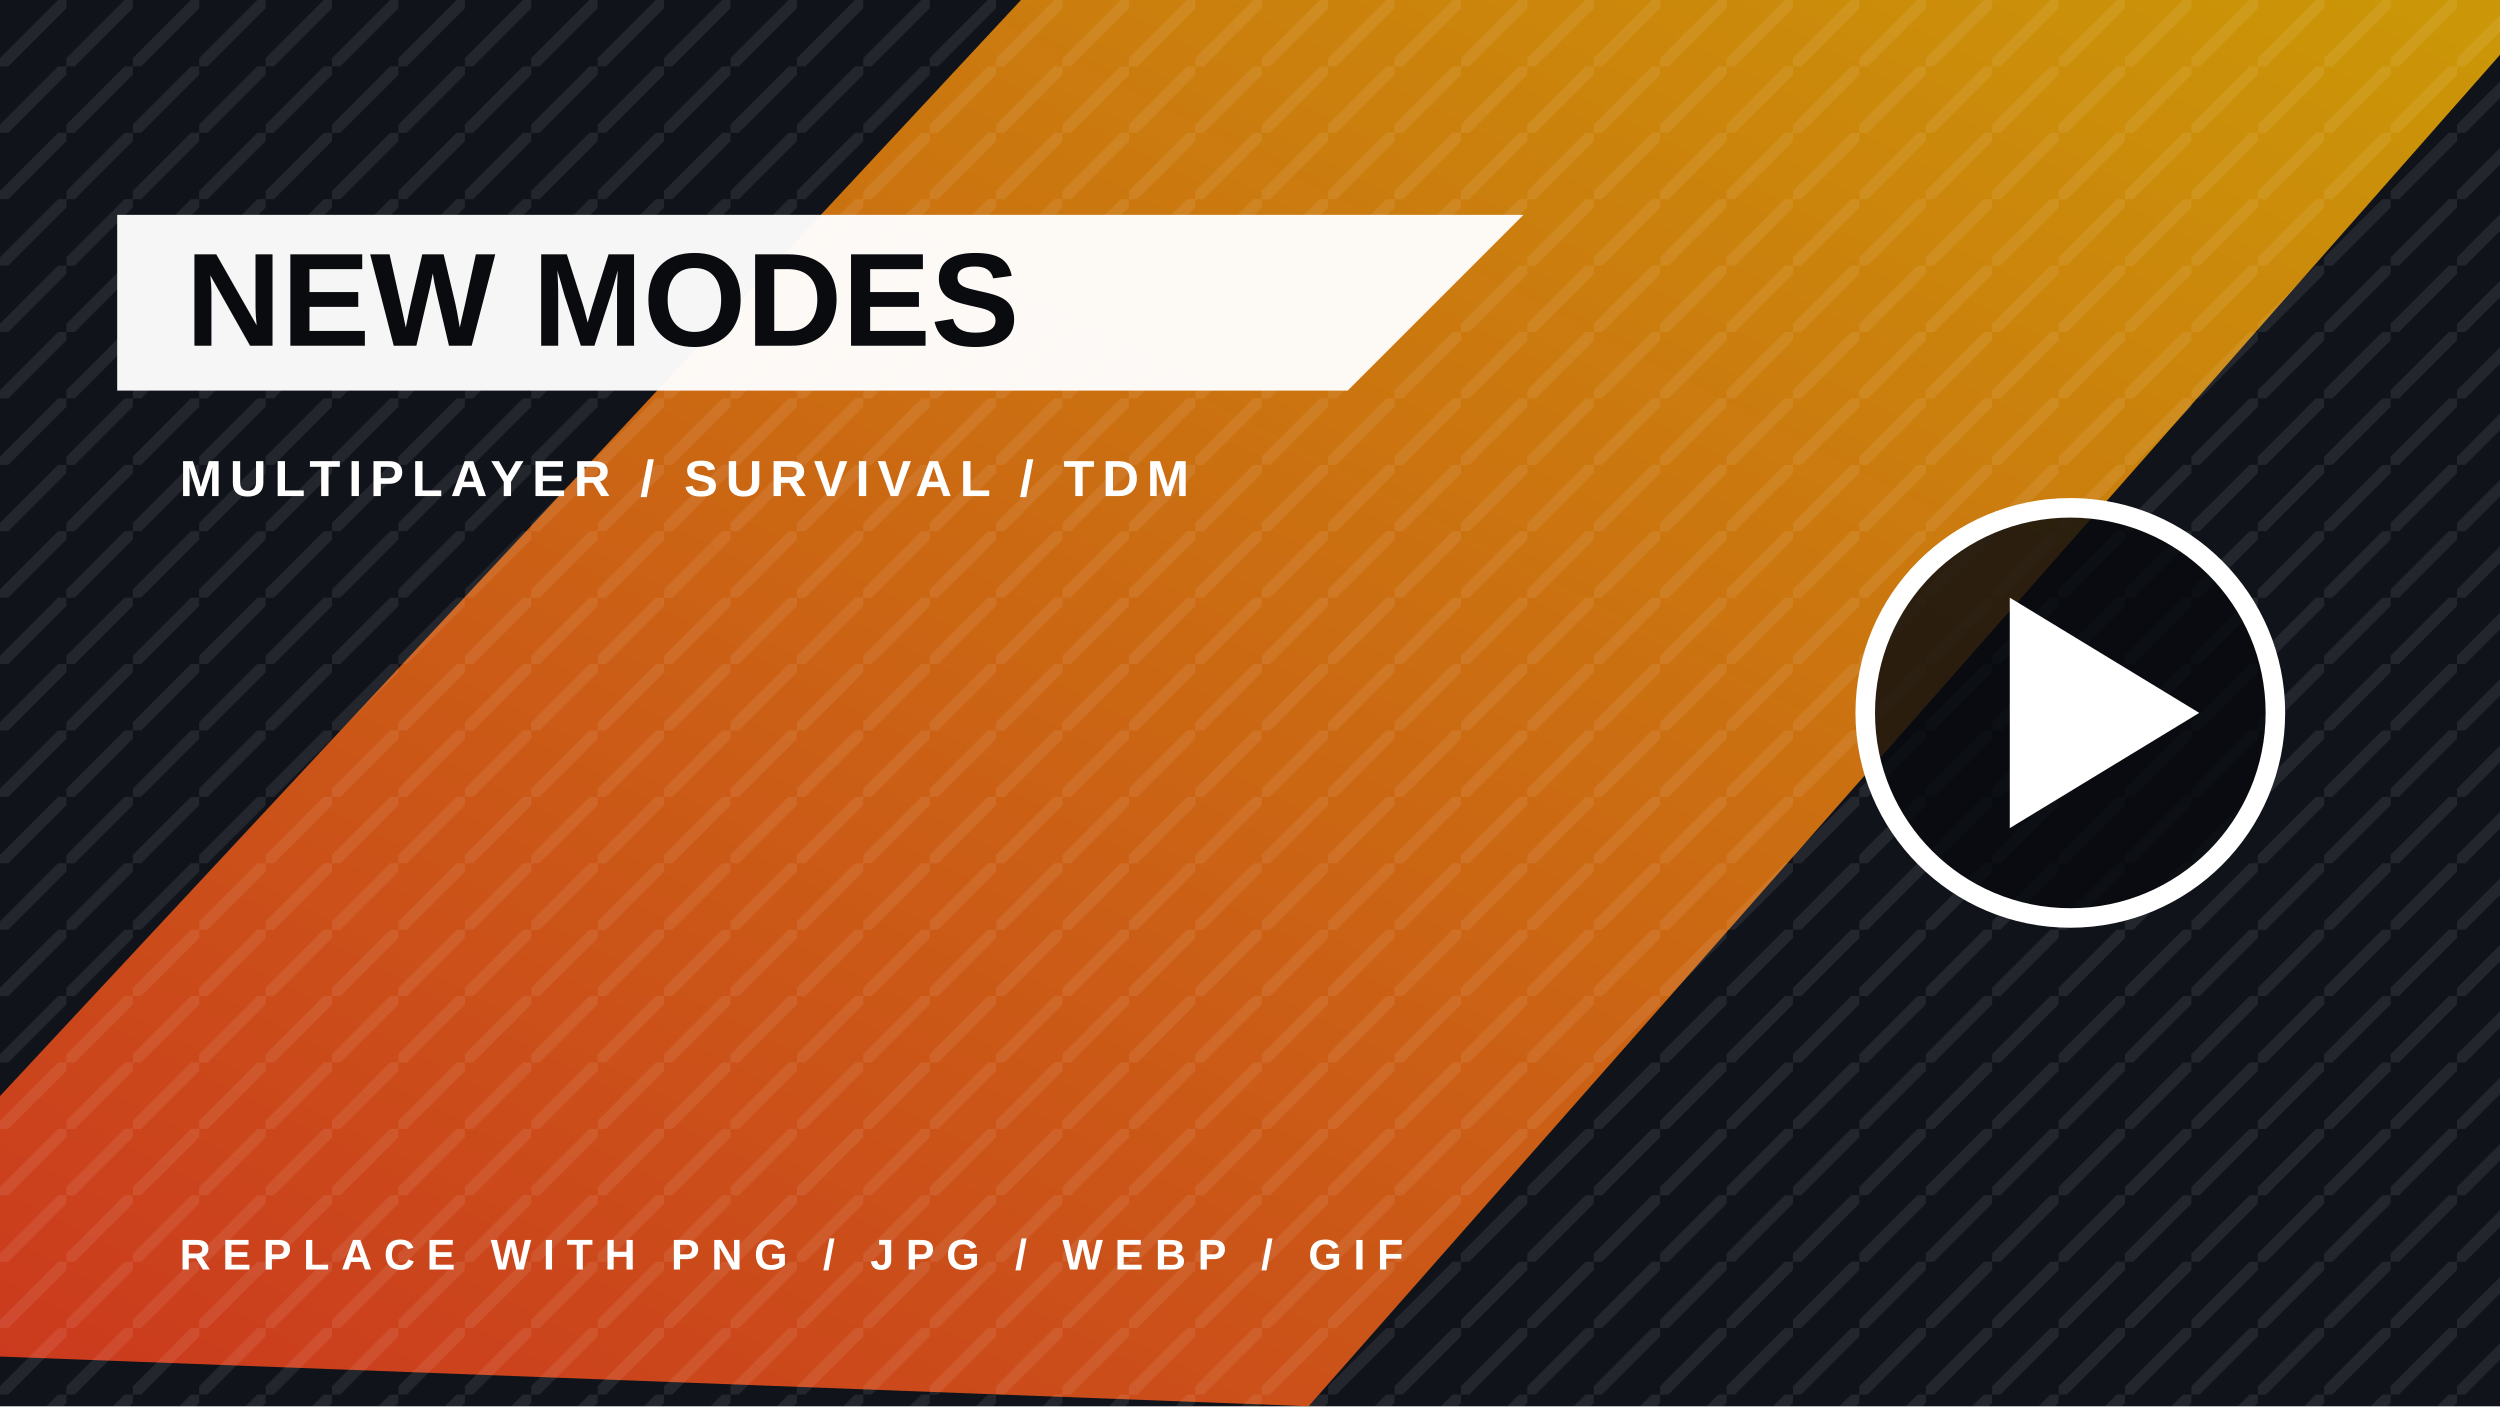
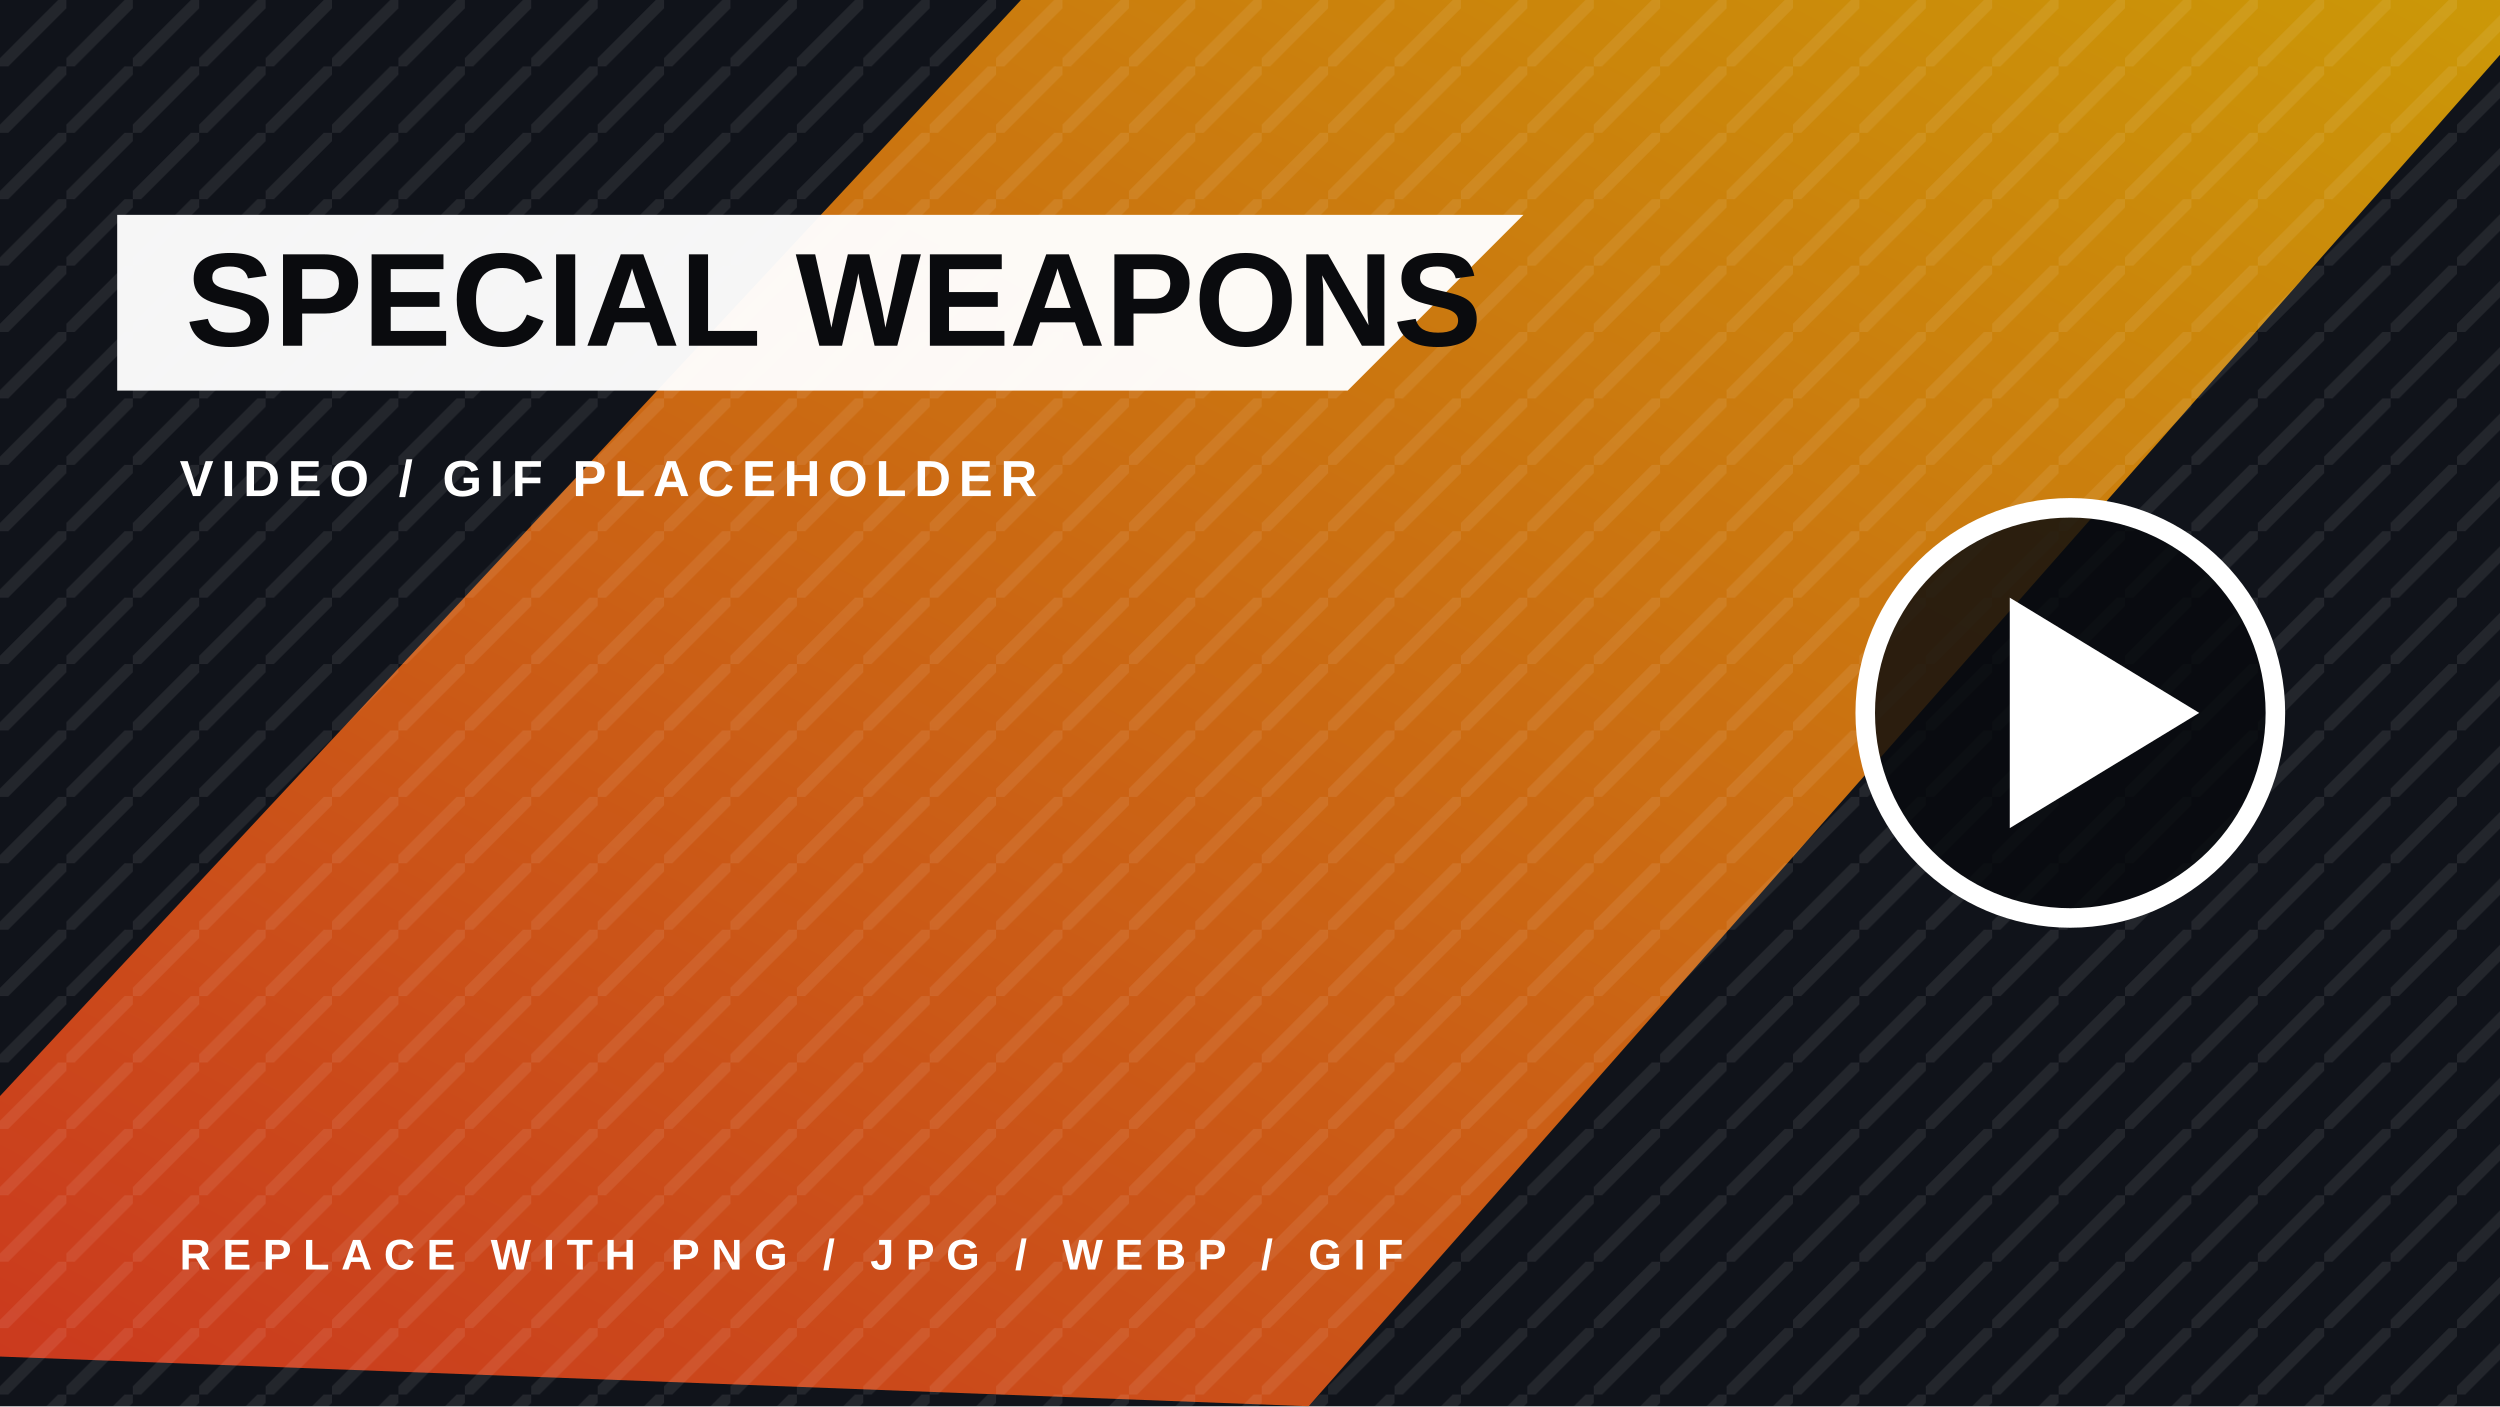
<svg xmlns="http://www.w3.org/2000/svg" viewBox="0 0 1280 720">
  <defs>
    <linearGradient id="g" x1="0" y1="1" x2="1" y2="0">
      <stop stop-color="#ff3d21" />
      <stop offset="1" stop-color="#ffc400" />
    </linearGradient>
    <pattern id="p" width="34" height="34" patternUnits="userSpaceOnUse">
      <path d="M0 34L34 0" stroke="#fff" stroke-opacity=".08" stroke-width="6" />
    </pattern>
  </defs>
  <rect width="1280" height="720" fill="#10131a" />
  <path d="M-120 690L560 -40H1340L670 720Z" fill="url(#g)" opacity=".78" />
  <rect width="1280" height="720" fill="url(#p)" />
  <path d="M60 110H780L690 200H60Z" fill="#fff" opacity=".96" />
-   <text x="95" y="177" fill="#0a0b0e" font-family="Arial Black,Arial" font-size="68" font-weight="900">NEW MODES</text>
-   <text x="92" y="254" fill="#fff" font-family="Arial, sans-serif" font-size="26" font-weight="700" letter-spacing="4">MULTIPLAYER / SURVIVAL / TDM</text>
+   <text x="95" y="177" fill="#0a0b0e" font-family="Arial Black,Arial" font-size="68" font-weight="900">SPECIAL WEAPONS</text>
+   <text x="92" y="254" fill="#fff" font-family="Arial, sans-serif" font-size="26" font-weight="700" letter-spacing="4">VIDEO / GIF PLACEHOLDER</text>
  <circle cx="1060" cy="365" r="105" fill="#080a0e" fill-opacity=".82" stroke="#fff" stroke-width="10" />
  <path d="M1029 306L1126 365 1029 424Z" fill="#fff" />
  <text x="92" y="650" fill="#fff" font-family="Arial, sans-serif" font-size="22" font-weight="700" letter-spacing="6">REPLACE WITH PNG / JPG / WEBP / GIF</text>
</svg>
